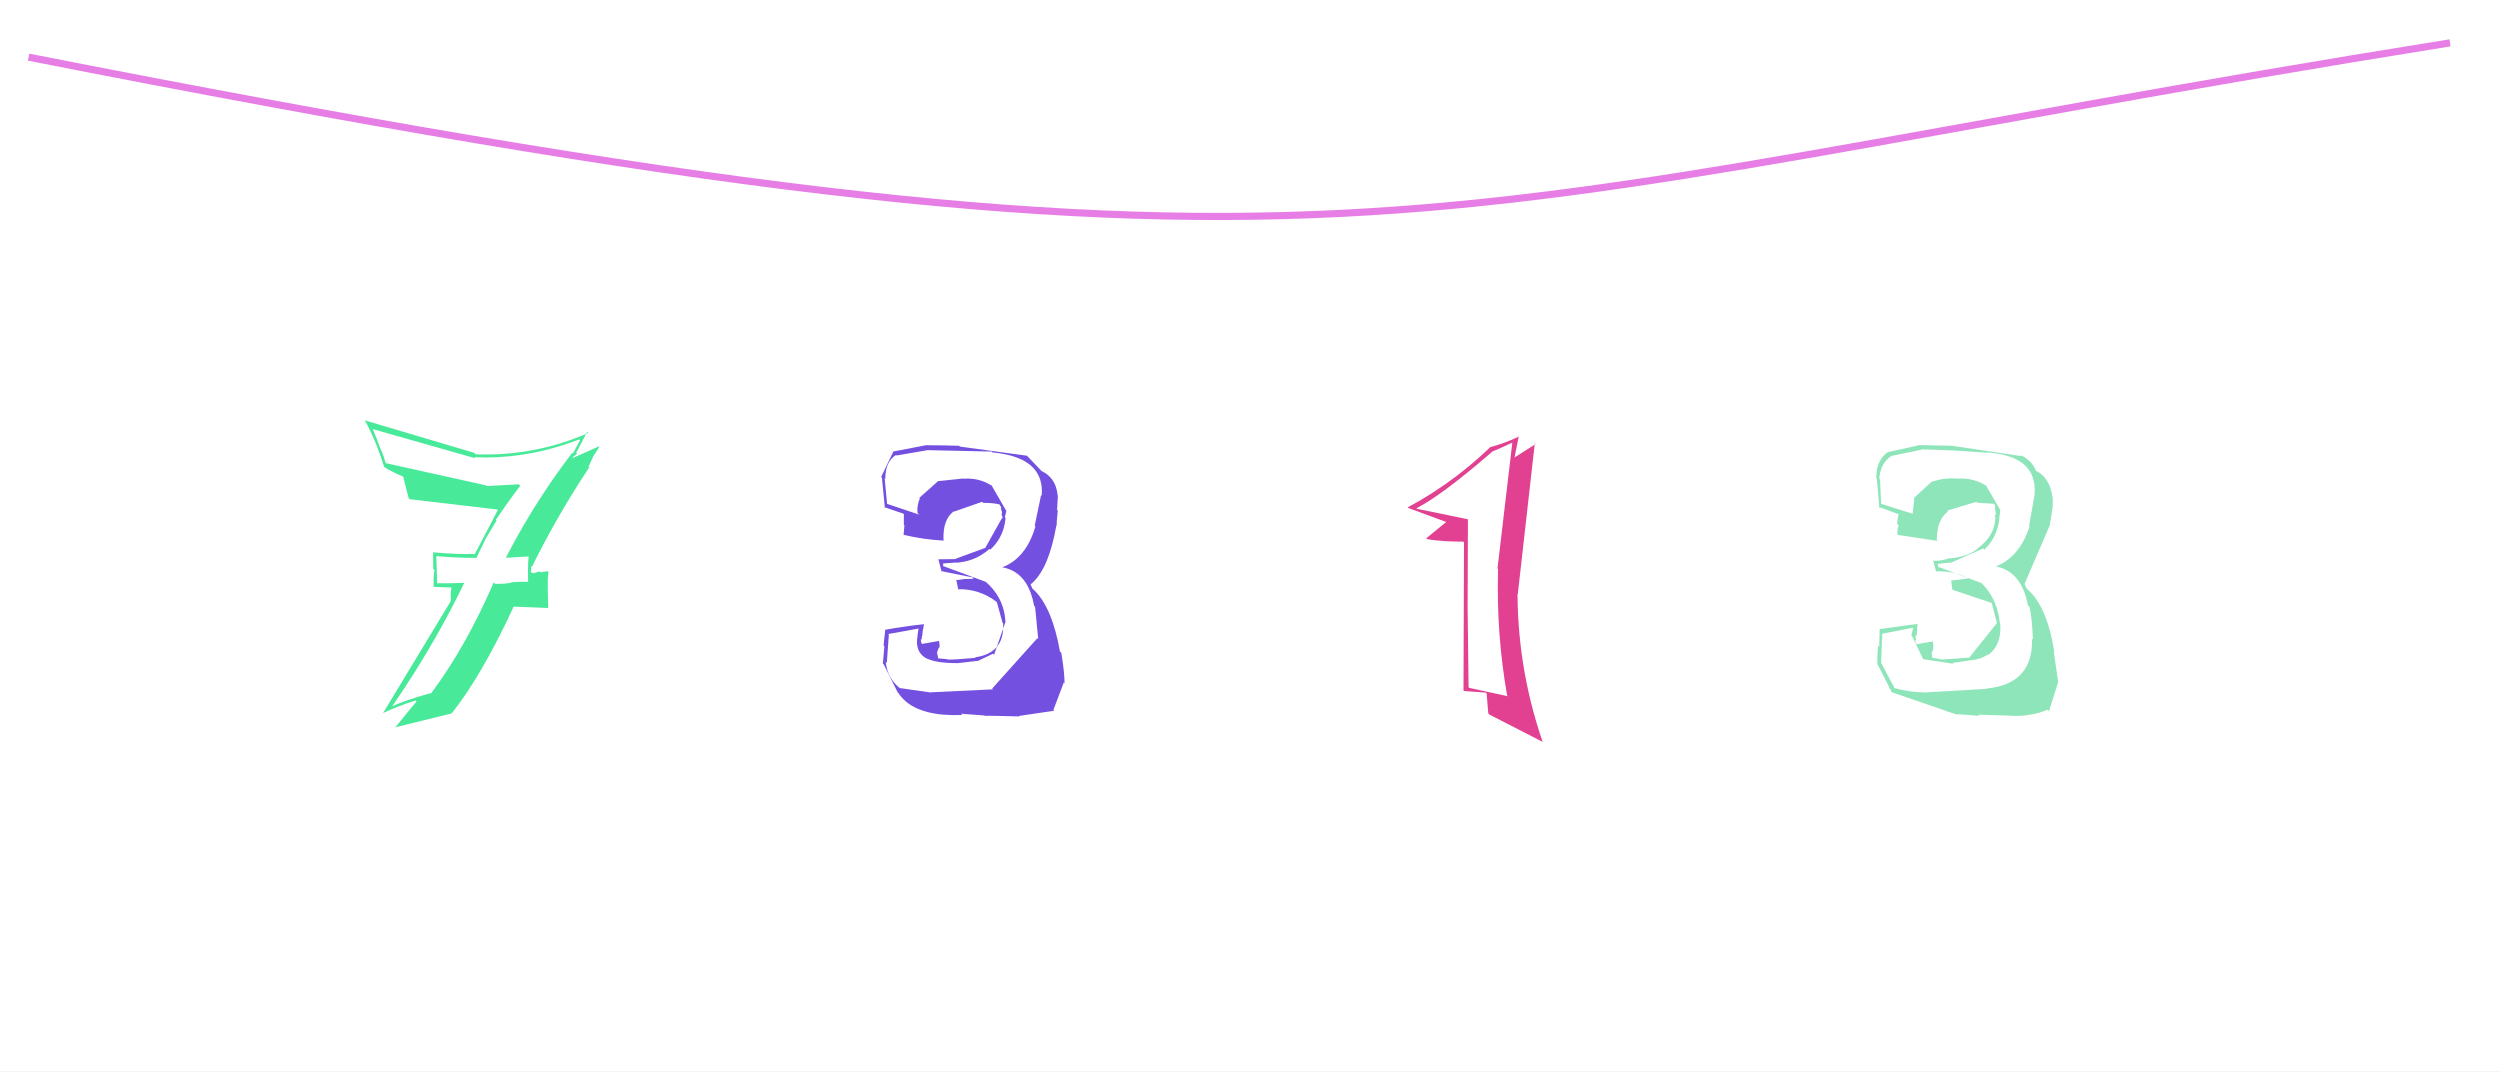
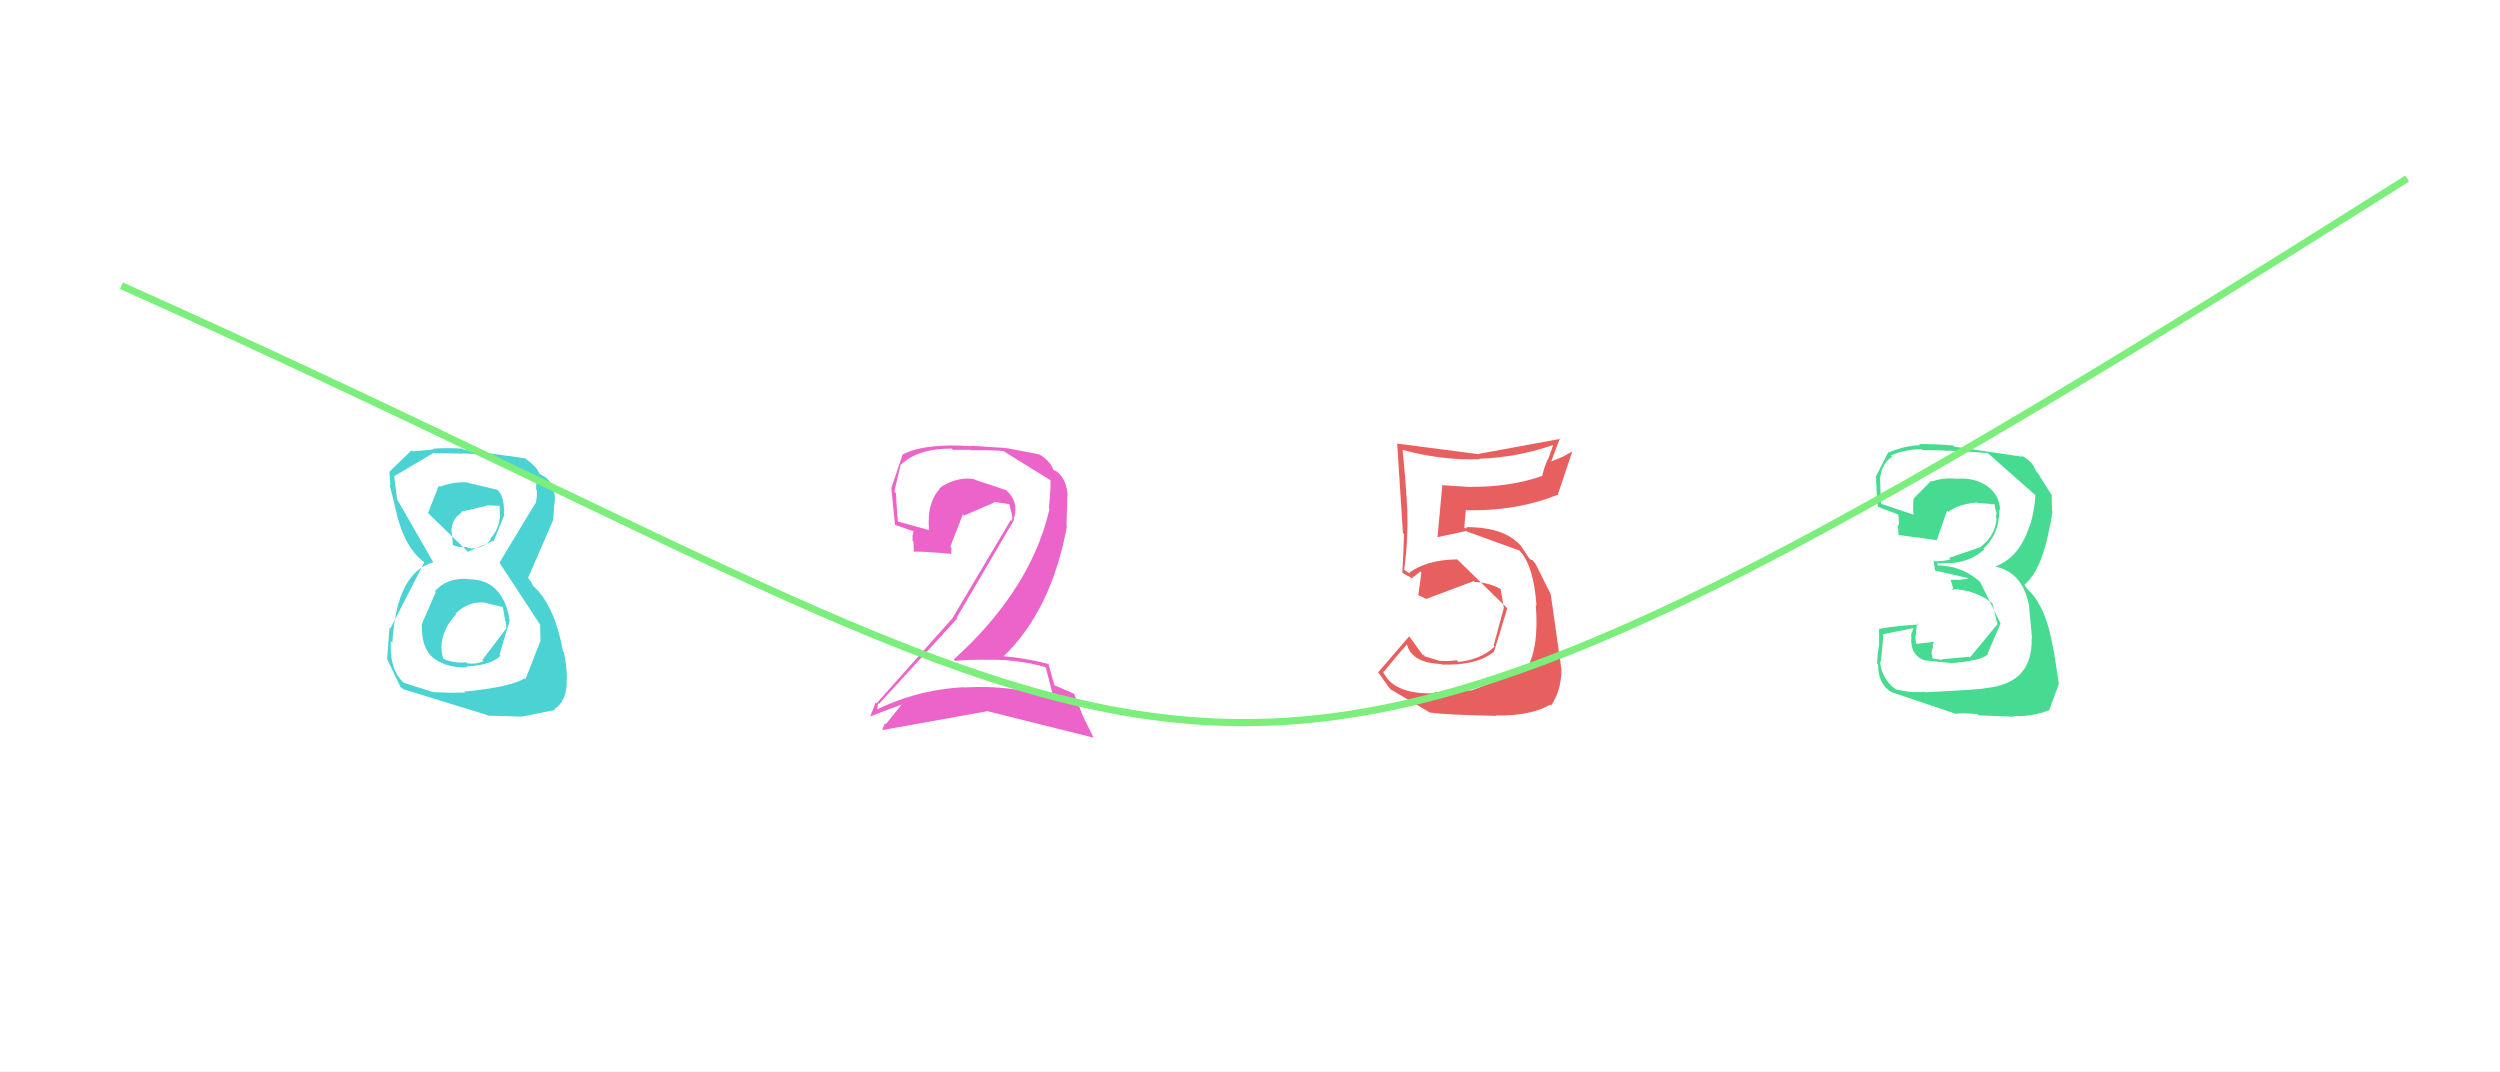
<svg xmlns="http://www.w3.org/2000/svg" width="350" height="150" viewBox="0,0,350,150">
  <rect width="100%" height="100%" fill="#fff" />
-   <path fill="#48e999" d="M70.95 78.14L70.94 78.14L70.90 78.09L74.08 77.90L74.03 77.86L74.01 77.84Q73.96 78.34 73.94 78.86L73.94 78.86Q73.92 79.25 73.92 79.65L73.92 79.65L73.91 79.64L73.94 81.46L73.92 81.44Q73.22 81.43 72.53 81.46L72.53 81.46Q72.02 81.49 71.51 81.53L71.51 81.53L71.61 81.63L71.57 81.60L71.56 81.59Q71.07 81.68 70.55 81.71L70.55 81.71Q69.95 81.75 69.31 81.73L69.31 81.73L69.19 81.60L69.12 81.54Q67.23 85.90 65.11 89.70L65.11 89.70Q62.85 93.72 60.33 97.11L60.33 97.11L60.15 96.93L60.19 96.97L60.26 97.04Q58.40 97.56 57.01 98.05L57.01 98.05Q55.76 98.48 54.88 98.89L54.88 98.89L54.75 98.77L54.89 98.90Q58.23 94.07 61.11 89.01L61.11 89.01Q63.17 85.38 64.98 81.64L64.98 81.64L64.95 81.60L63.11 81.65L61.25 81.66L61.21 81.62L61.20 81.61L61.08 77.85L61.16 77.93L61.09 77.86Q62.22 77.96 63.37 78.02L63.37 78.02Q65.04 78.11 66.78 78.11L66.78 78.11L66.72 78.04L68.03 75.36L69.52 72.86L69.43 72.76Q70.12 71.73 70.83 70.73L70.83 70.73Q71.82 69.34 72.83 68.01L72.83 68.01L72.65 67.82L72.57 67.74L72.63 67.80L68.14 68.05L68.04 67.95L54.00 64.84L53.65 63.72L53.10 62.42L53.10 62.42Q52.93 61.93 52.73 61.40L52.73 61.40Q52.49 60.77 52.19 60.09L52.19 60.09L52.16 60.06L52.15 60.06L66.52 64.15L66.38 64.00L66.38 64.01Q69.63 64.16 72.87 63.69L72.87 63.69Q76.98 63.10 81.08 61.52L81.08 61.52L81.11 61.55L81.21 61.65L80.21 63.48L80.25 63.51L80.12 63.39Q77.99 66.15 76.05 69.11L76.05 69.11Q73.25 73.37 70.84 78.03L70.84 78.03ZM82.43 65.37L82.40 65.33L83.07 63.86L83.92 62.57L83.82 62.46L83.85 62.50L80.04 64.18L80.24 64.02L80.35 63.78L80.40 63.83L80.41 63.84L80.79 63.51L80.75 63.47L80.67 63.39L82.20 60.47L82.26 60.52L82.36 60.62Q78.53 62.29 74.54 63.03L74.54 63.03Q70.63 63.76 66.57 63.60L66.57 63.60L66.41 63.43L66.37 63.39L51.04 58.84L51.16 58.95L51.10 58.89Q51.97 60.47 52.75 62.43L52.75 62.43Q53.29 63.81 53.79 65.39L53.79 65.39L53.82 65.42L53.86 65.46L53.79 65.39Q54.43 65.77 55.00 66.06L55.00 66.06Q55.83 66.49 56.50 66.74L56.50 66.74L56.46 66.70L56.43 66.67L57.21 69.74L57.37 69.89L69.63 71.33L69.58 71.28L69.69 71.40Q69.46 71.87 68.44 73.82L68.44 73.82Q67.67 75.30 66.45 77.61L66.45 77.61L66.48 77.65L66.45 77.61L66.39 77.56Q65.18 77.58 63.99 77.54L63.99 77.54Q62.32 77.49 60.67 77.33L60.67 77.33L60.68 77.34L60.63 77.28Q60.64 77.91 60.65 78.58L60.65 78.58Q60.65 79.10 60.65 79.65L60.65 79.65L60.81 79.81L60.71 80.93L60.71 82.16L63.20 82.25L63.10 83.16L63.10 84.16L63.12 84.18L63.10 84.17L53.59 99.89L53.49 99.79L53.56 99.86Q54.53 99.40 55.51 99.01L55.51 99.01Q56.84 98.48 58.19 98.07L58.19 98.07L58.33 98.21L58.32 98.20Q57.85 98.74 57.21 99.53L57.21 99.53Q56.40 100.51 55.31 101.88L55.31 101.88L55.23 101.80L55.27 101.84L63.21 99.88L63.25 99.92L63.22 99.89Q65.28 97.31 67.39 93.70L67.39 93.70Q69.63 89.87 71.93 84.89L71.93 84.89L71.97 84.93L76.79 85.12L76.74 85.08L76.69 82.53L76.69 81.25L76.78 80.06L76.69 79.97L75.62 80.12L75.55 80.05L75.50 80.01Q75.24 80.11 75.01 80.17L75.01 80.17Q74.73 80.24 74.52 80.24L74.52 80.24L74.44 80.17L74.40 80.13L74.31 80.04L74.37 79.66L74.33 79.43L74.38 79.29L74.46 79.37Q76.03 76.20 77.74 73.17L77.74 73.17Q79.99 69.19 82.49 65.43L82.49 65.43" />
-   <path fill="#8ee5ba" d="M269.56 96.94L269.54 96.92L269.56 96.94Q268.46 96.93 267.33 96.77L267.33 96.77Q266.27 96.62 265.20 96.33L265.20 96.33L265.25 96.38L265.29 96.43L263.37 92.82L263.31 92.76L263.35 92.80L263.52 88.73L263.51 88.72L267.84 87.88L267.59 88.99L267.69 89.09L267.73 89.13L269.28 92.36L269.28 92.37L269.19 92.27L273.49 92.93L273.37 92.81L275.87 92.43L275.88 92.44Q276.50 92.39 277.05 92.22L277.05 92.22Q277.75 92.01 278.32 91.62L278.32 91.62L278.33 91.63L278.28 91.58L278.38 91.68Q279.17 91.08 279.58 90.22L279.58 90.22Q280.18 88.98 280.02 87.22L280.02 87.22L280.05 87.25L279.97 87.18L279.97 87.17Q279.81 85.65 279.27 84.38L279.27 84.38Q278.54 82.64 277.12 81.36L277.12 81.36L277.23 81.47L277.40 81.64L277.38 81.62L271.33 79.35L271.34 79.20L271.29 78.98L271.32 79.02L271.27 78.96Q271.55 78.91 272.07 78.85L272.07 78.85Q272.48 78.81 273.03 78.76L273.03 78.76L273.06 78.80L273.06 78.80L273.08 78.81L277.65 76.78L277.80 76.93L277.82 76.95Q278.86 75.93 279.39 74.66L279.39 74.66Q279.82 73.63 279.92 72.44L279.92 72.44L280.02 72.54L279.90 72.42Q279.96 72.15 279.99 71.88L279.99 71.88Q280.01 71.67 280.01 71.45L280.01 71.45L280.05 71.48L280.13 71.56L278.02 67.93L278.00 67.91L278.14 68.05Q277.25 67.46 276.24 67.20L276.24 67.20Q275.21 66.93 274.06 67.01L274.06 67.01L274.06 67.01L274.12 67.07L274.05 67.01Q273.16 66.93 272.28 67.03L272.28 67.03Q271.39 67.14 270.51 67.44L270.51 67.44L270.42 67.35L270.47 67.40L267.92 69.74L268.01 69.83L268.00 69.82L267.77 71.93L267.77 71.93L263.31 70.52L263.34 70.55L263.35 70.56L263.21 67.10L263.13 67.02L263.10 66.99Q263.19 65.83 263.67 65.01L263.67 65.01Q264.09 64.30 264.79 63.84L264.79 63.84L264.72 63.77L264.68 63.72L264.78 63.83L269.07 62.95L269.01 62.89L269.02 62.91Q271.29 62.96 273.52 63.07L273.52 63.07Q275.89 63.20 278.21 63.39L278.21 63.39L278.17 63.35L278.16 63.34Q281.10 63.54 282.75 64.58L282.75 64.58Q285.09 66.05 284.84 69.20L284.84 69.20L284.96 69.32L284.85 69.22L284.07 73.60L284.19 73.72L284.15 73.68Q283.37 76.09 281.98 77.57L281.98 77.57Q280.88 78.73 279.39 79.31L279.39 79.31L279.36 79.28L279.38 79.29L279.37 79.29Q280.99 79.59 282.06 80.69L282.06 80.69Q283.42 82.07 283.90 84.74L283.90 84.74L284.06 84.90L284.13 84.97Q284.33 85.85 284.45 87.07L284.45 87.07Q284.56 88.17 284.61 89.54L284.61 89.54L284.58 89.50L284.48 89.40Q284.58 92.63 282.93 94.39L282.93 94.39Q281.33 96.08 278.10 96.40L278.10 96.40L278.21 96.51L278.26 96.56L278.14 96.44ZM277.03 100.16L276.90 100.04L276.82 99.96L276.92 100.06L281.85 100.20L281.95 100.30L281.87 100.22Q282.89 100.25 283.89 100.11L283.89 100.11Q285.30 99.91 286.67 99.37L286.67 99.37L286.83 99.53L286.86 99.56L288.12 95.55L288.16 95.58L287.51 91.13L287.59 91.21Q287.08 87.99 286.12 85.80L286.12 85.80Q285.18 83.63 283.79 82.46L283.79 82.46L283.77 82.43L283.64 82.17L283.49 81.88L283.51 81.88L283.50 81.84L283.43 81.77L287.01 73.44L286.90 73.33L286.97 73.40Q287.05 73.09 287.14 72.51L287.14 72.51Q287.21 72.07 287.28 71.48L287.28 71.48L287.27 71.47L287.30 71.50Q287.39 70.88 287.39 70.27L287.39 70.27Q287.39 69.87 287.34 69.48L287.34 69.48L287.30 69.43L287.32 69.45Q287.14 68.26 286.64 67.41L286.64 67.41Q286.07 66.44 285.08 65.91L285.08 65.91L285.15 65.97L285.05 65.98L285.16 66.10L285.09 66.03Q284.79 65.22 284.20 64.62L284.20 64.62Q283.66 64.07 282.87 63.70L282.87 63.70L283.03 63.86L283.03 63.86L273.52 62.45L273.52 62.45L273.48 62.41L268.81 62.31L268.83 62.33L268.80 62.30L264.40 63.28L264.36 63.25Q263.59 63.76 263.17 64.57L263.17 64.57Q262.67 65.52 262.67 66.88L262.67 66.88L262.66 66.87L262.69 66.90Q262.71 66.67 262.78 67.38L262.78 67.38Q262.89 68.35 263.11 71.13L263.11 71.13L262.91 70.93L263.02 71.04L262.95 70.97Q263.13 71.02 263.63 71.19L263.63 71.19Q264.35 71.44 265.73 71.96L265.73 71.96L265.83 72.06L265.91 72.14L265.80 72.02Q265.73 72.30 265.68 72.60L265.68 72.60Q265.63 72.96 265.60 73.35L265.60 73.35L265.66 73.41L265.83 73.58L265.82 73.57Q265.72 73.80 265.67 74.09L265.67 74.09Q265.62 74.41 265.65 74.82L265.65 74.82L265.77 74.94L265.73 74.90L265.73 74.89L271.30 75.73L271.15 75.58Q271.15 74.14 271.57 73.12L271.57 73.12Q271.96 72.18 272.72 71.61L272.72 71.61L272.65 71.53L272.61 71.49L276.70 70.25L276.84 70.40L276.82 70.38L279.15 70.53L279.27 70.65L279.23 70.61Q279.30 70.74 279.34 70.85L279.34 70.85Q279.37 70.93 279.40 70.99L279.40 70.99L279.30 70.90L279.28 71.15L279.44 71.96L279.43 71.95Q279.38 72.01 279.35 72.09L279.35 72.09Q279.29 72.19 279.26 72.32L279.26 72.32L279.43 72.50L279.36 72.42Q279.31 73.85 278.58 75.01L278.58 75.01Q278.03 75.87 277.11 76.59L277.11 76.59L277.12 76.60L277.13 76.61L277.09 76.57Q276.51 77.19 275.60 77.58L275.60 77.58Q274.51 78.04 272.94 78.19L272.94 78.19L272.88 78.12L272.89 78.13L272.89 78.14Q272.46 78.33 271.94 78.42L271.94 78.42Q271.41 78.52 270.77 78.52L270.77 78.52L270.63 78.38L270.60 78.35L270.62 78.36L271.04 79.98L271.10 80.05L271.05 79.99Q272.22 79.94 273.30 80.16L273.30 80.16Q274.45 80.39 275.51 80.92L275.51 80.92L275.53 80.94L275.42 81.00L273.20 81.28L273.15 81.22L273.33 82.55L273.35 82.57L278.92 84.44L278.82 84.34L279.57 87.21L279.58 87.22L275.71 92.05L275.65 91.99L275.73 92.07L271.86 92.34L271.87 92.34L271.84 92.32Q271.54 92.26 271.19 92.20L271.19 92.20Q270.85 92.14 270.47 92.09L270.47 92.09L270.54 92.16L270.42 91.38L270.56 91.12L270.66 90.81L270.66 90.21L270.58 89.89L270.68 89.74L270.74 89.81L270.72 89.78L268.24 90.19L268.24 90.18L268.28 90.22Q268.20 90.00 268.17 89.82L268.17 89.82Q268.14 89.67 268.14 89.54L268.14 89.54L268.18 89.58L268.25 89.65L268.25 89.65L268.13 88.88L268.23 88.98L268.33 89.08L268.46 87.30L268.50 87.34L263.10 88.08L263.15 88.13L263.09 90.56L262.92 90.39Q262.87 91.30 262.84 91.97L262.84 91.97Q262.82 92.52 262.82 92.92L262.82 92.92L262.85 92.95L262.83 92.93L264.83 96.89L264.75 96.81L264.87 96.92L273.82 100.00L273.91 100.09L273.82 100.00Q274.43 100.01 275.39 100.08L275.39 100.08Q276.14 100.13 277.09 100.23L277.09 100.23" />
-   <path fill="#e24091" d="M205.51 72.72L205.52 72.73L205.50 72.70L198.37 71.23L198.41 71.27L198.30 71.16Q200.07 70.25 202.61 68.36L202.61 68.36Q205.32 66.35 208.92 63.23L208.92 63.23L208.86 63.17L208.88 63.20L208.90 63.22Q209.30 63.06 209.86 62.82L209.86 62.82Q210.62 62.48 211.69 61.98L211.69 61.98L211.68 61.97L211.72 62.01L209.65 79.58L209.73 79.66Q209.60 84.20 209.92 88.68L209.92 88.68Q210.24 93.04 210.99 97.34L210.99 97.34L211.09 97.44L211.02 97.37L211.13 97.48L205.72 96.31L205.60 96.19L205.46 84.47L205.40 84.41L205.47 84.48ZM204.96 75.92L204.89 96.68L204.87 96.66L204.95 96.74L208.01 96.97L208.13 97.09L208.36 99.88L208.52 100.04L215.91 103.83L215.99 103.92Q214.36 99.19 213.48 94.34L213.48 94.34Q212.48 88.81 212.45 83.13L212.45 83.13L212.33 83.02L212.49 83.18L214.87 62.07L214.98 62.17L211.79 64.20L211.87 64.28L211.97 64.38L212.63 61.07L212.67 61.11L212.66 61.11Q211.54 61.64 210.41 62.05L210.41 62.05Q209.50 62.37 208.57 62.62L208.57 62.62L208.64 62.68L208.65 62.70L208.60 62.64Q206.30 64.84 203.85 66.69L203.85 66.69Q200.59 69.16 197.08 71.03L197.08 71.03L197.07 71.02L197.15 71.10L197.18 71.13L202.43 73.06L202.46 73.09L199.67 75.36L199.65 75.34L199.78 75.47Q200.91 75.68 202.44 75.77L202.44 75.77Q203.55 75.83 204.87 75.83L204.87 75.83L204.97 75.93" />
-   <path d="M4 8 C192 45,193 30,343 6" stroke="#e67ee6" fill="none" />
-   <path fill="#7450e1" d="M130.34 96.92L130.41 96.99L130.40 96.98L130.38 96.96L125.99 96.33L126.12 96.46Q125.21 95.76 124.69 94.86L124.69 94.86Q124.11 93.87 124.00 92.64L124.00 92.64L124.04 92.69L124.16 92.81Q124.17 92.73 124.21 92.04L124.21 92.04Q124.28 91.06 124.44 88.85L124.44 88.85L124.34 88.74L124.37 88.78L124.35 88.76Q125.14 88.63 126.33 88.41L126.33 88.41Q127.37 88.22 128.73 87.97L128.73 87.97L128.62 87.86L128.44 89.04L128.45 89.05Q128.26 90.13 128.55 90.90L128.55 90.90Q128.91 91.87 130.04 92.33L130.04 92.33L130.11 92.40L130.15 92.44L129.99 92.28Q130.56 92.54 131.51 92.68L131.51 92.68Q132.61 92.84 134.20 92.84L134.20 92.84L134.19 92.83L134.19 92.83L136.77 92.53L136.80 92.56L136.81 92.57L139.03 91.52L139.17 91.67L140.74 87.15L140.77 87.18Q140.71 85.68 140.18 84.40L140.18 84.40Q139.52 82.83 138.16 81.60L138.16 81.60L138.12 81.56L138.03 81.47L132.02 79.24L132.06 78.95L132.01 78.90L131.99 78.89L133.81 78.75L133.84 78.78Q135.01 78.71 136.04 78.34L136.04 78.34Q137.40 77.86 138.52 76.85L138.52 76.85L138.59 76.92L138.56 76.89L138.63 76.96Q139.46 76.19 139.97 75.27L139.97 75.27Q140.66 74.03 140.78 72.50L140.78 72.50L140.79 72.51L140.67 72.39L140.68 72.40L140.89 71.53L140.86 71.49L138.79 67.90L138.97 68.08Q138.01 67.43 136.92 67.17L136.92 67.17Q135.94 66.94 134.86 67.02L134.86 67.02L134.94 67.09L134.84 66.99L131.25 67.37L131.28 67.41L128.69 69.71L128.76 69.78L128.78 69.80Q128.60 70.18 128.52 70.59L128.52 70.59Q128.39 71.18 128.46 71.82L128.46 71.82L128.61 71.97L128.68 72.04L128.69 72.05L124.11 70.51L124.22 70.63L124.20 70.61L123.85 66.94L123.95 67.04Q123.94 65.96 124.24 65.17L124.24 65.17Q124.61 64.22 125.44 63.69L125.44 63.69L125.51 63.76L125.52 63.77L129.93 63.01L129.98 63.07L129.94 63.02L138.84 63.22L138.95 63.33L138.96 63.34Q143.04 63.72 144.71 65.56L144.71 65.56Q146.03 67.02 145.84 69.40L145.84 69.40L145.67 69.24L145.62 69.18L145.75 69.32L144.86 73.59L144.96 73.69Q144.32 75.91 143.16 77.34L143.16 77.34Q142.00 78.78 140.31 79.43L140.31 79.43L140.30 79.41L140.38 79.50L140.30 79.42Q142.41 79.78 143.59 81.57L143.59 81.57Q144.42 82.83 144.78 84.82L144.78 84.82L144.85 84.89L144.91 84.95L145.35 89.47L145.21 89.34L145.23 89.35L138.90 96.40L139.01 96.51ZM137.83 100.17L137.86 100.20L137.88 100.22Q138.31 100.20 139.72 100.23L139.72 100.23Q140.89 100.25 142.74 100.30L142.74 100.30L142.64 100.19L142.58 100.14L142.68 100.23L147.60 99.50L147.48 99.38L148.93 95.55L149.04 95.67Q149.03 94.81 148.92 93.79L148.92 93.79Q148.80 92.69 148.58 91.39L148.58 91.39L148.41 91.23L148.32 91.14L148.40 91.22Q147.87 88.26 147.02 86.16L147.02 86.16Q145.97 83.60 144.45 82.32L144.45 82.32L144.54 82.41L144.32 81.91L144.35 81.92L144.21 81.75L144.28 81.82Q145.59 80.77 146.52 78.58L146.52 78.58Q147.37 76.54 147.90 73.53L147.90 73.53L147.77 73.40L147.75 73.38L147.94 73.57Q147.93 73.18 147.98 72.61L147.98 72.61Q148.02 72.12 148.09 71.49L148.09 71.49L147.97 71.37L148.02 71.42L147.99 71.39L148.10 69.43L148.08 69.41Q147.96 68.05 147.30 67.15L147.30 67.15Q146.81 66.46 146.01 66.04L146.01 66.04L145.98 66.01L145.85 65.99L145.95 66.08L143.89 63.92L143.88 63.91L143.78 63.80L134.38 62.52L134.36 62.49L134.28 62.41Q133.32 62.38 132.38 62.36L132.38 62.36Q130.99 62.33 129.63 62.33L129.63 62.33L129.67 62.37L129.61 62.31L129.63 62.33L125.12 63.20L125.10 63.18L125.09 63.17L123.36 66.77L123.50 66.92L123.47 66.89L123.88 71.10L123.77 70.99L126.49 71.92L126.54 71.96L126.54 73.49L126.62 73.56L126.50 74.86L126.52 74.88Q127.87 75.20 129.29 75.41L129.29 75.41Q130.64 75.60 132.04 75.68L132.04 75.68L132.08 75.71L132.08 75.71L132.10 75.73Q132.01 74.15 132.42 73.08L132.42 73.08Q132.78 72.15 133.51 71.59L133.51 71.59L133.45 71.53L133.55 71.63L137.50 70.25L137.56 70.31L137.65 70.40Q138.54 70.40 139.19 70.48L139.19 70.48Q139.72 70.55 140.09 70.67L140.09 70.67L139.97 70.55L140.01 70.59L139.98 70.56Q139.97 70.59 139.97 70.64L139.97 70.64Q139.97 70.70 140.00 70.80L140.00 70.80L140.18 70.98L140.12 71.19L140.28 71.68L140.26 71.98L140.30 72.02L140.19 71.91Q140.28 72.12 140.32 72.28L140.32 72.28Q140.37 72.48 140.34 72.61L140.34 72.61L140.28 72.55L140.27 72.54L137.97 76.65L138.05 76.73L138.00 76.68L133.78 78.23L133.74 78.19L133.82 78.27Q133.15 78.29 132.46 78.29L132.46 78.29Q131.91 78.30 131.35 78.30L131.35 78.30L131.52 78.47L131.43 78.38L131.38 78.33L131.80 79.95L131.83 79.97L136.23 80.85L136.25 81.03L135.04 81.06L133.94 81.22L133.86 81.14L134.18 82.60L134.13 82.55L134.07 82.49Q135.61 82.45 137.00 82.91L137.00 82.91Q138.37 83.36 139.59 84.31L139.59 84.31L139.61 84.33L139.64 84.36L139.55 84.26L140.36 87.20L140.44 87.28L140.44 87.28Q140.57 89.53 139.40 90.73L139.40 90.73Q138.41 91.76 136.49 92.03L136.49 92.03L136.56 92.10L136.56 92.10Q135.13 92.23 134.19 92.29L134.19 92.29Q133.09 92.36 132.66 92.33L132.66 92.33L132.72 92.39L132.64 92.32L132.61 92.28L131.35 92.17L131.18 91.35L131.40 90.75L131.54 90.59L131.54 90.29L131.51 90.01L131.45 89.71L131.47 89.73L129.02 90.16L129.08 90.22Q129.00 90.02 128.96 89.86L128.96 89.86Q128.91 89.66 128.91 89.51L128.91 89.51L128.95 89.55L128.92 89.52L128.97 89.57Q129.02 89.47 129.05 89.35L129.05 89.35Q129.08 89.20 129.08 89.03L129.08 89.03L129.08 89.03L129.11 89.06Q129.12 88.78 129.17 88.42L129.17 88.42Q129.24 87.97 129.36 87.40L129.36 87.40L129.25 87.29L129.36 87.40L129.34 87.39Q127.98 87.53 126.62 87.73L126.62 87.73Q125.29 87.92 123.97 88.16L123.97 88.16L123.95 88.14L123.94 88.13Q123.90 88.46 123.84 89.04L123.84 89.04Q123.78 89.59 123.70 90.36L123.70 90.36L123.85 90.52L123.88 90.54L123.81 90.48L123.60 92.90L123.73 93.03L125.68 96.94L125.73 96.99L125.78 97.04Q127.05 98.97 129.86 99.69L129.86 99.69Q131.88 100.21 134.71 100.10L134.71 100.10L134.67 100.05L134.54 99.92" />
+   <path fill="#ec63ca" d="M146.28 93.37L146.25 93.34L146.29 93.37L146.43 93.52L147.50 97.69L147.53 97.72L147.56 97.74Q144.77 96.87 141.85 96.48L141.85 96.48Q138.49 96.03 134.96 96.24L134.96 96.24L134.93 96.21L134.93 96.21Q131.40 96.40 128.11 97.30L128.11 97.30Q125.29 98.08 122.66 99.38L122.66 99.38L122.74 99.46L122.66 99.38L122.77 99.49Q122.86 98.83 122.92 98.58L122.92 98.58Q122.96 98.41 122.98 98.46L122.98 98.46L122.99 98.47L123.07 98.54L134.01 86.59L133.92 86.50L141.99 72.75L141.91 72.68Q142.35 71.42 142.03 70.36L142.03 70.36Q141.75 69.44 140.91 68.66L140.91 68.66L140.92 68.67L140.90 68.65L140.87 68.62L136.52 67.18L136.38 67.04L136.43 67.09L135.39 66.98L135.43 67.02L135.41 67.00Q134.45 67.02 133.55 67.31L133.55 67.31Q132.48 67.65 131.50 68.36L131.50 68.36L131.48 68.34L131.62 68.48L131.57 68.43Q130.71 69.35 130.33 70.67L130.33 70.67Q129.88 72.17 130.06 74.21L130.06 74.21L130.01 74.16L130.06 74.21L125.72 73.02L125.70 73.00Q125.62 71.98 125.54 70.91L125.54 70.91Q125.48 69.99 125.43 69.04L125.43 69.04L125.30 68.90L125.22 68.82L125.21 68.81L126.11 64.99L126.16 65.03Q127.24 63.98 128.89 63.42L128.89 63.42Q130.71 62.80 133.23 62.80L133.23 62.80L133.40 62.98L135.90 62.97L135.96 63.04Q137.27 63.01 138.26 63.03L138.26 63.03Q139.68 63.05 140.48 63.15L140.48 63.15L140.51 63.18L140.55 63.22L140.49 63.16L147.06 67.23L147.07 67.23Q147.09 67.62 147.07 68.10L147.07 68.10Q147.06 68.57 147.00 69.13L147.00 69.13L147.19 69.32L147.10 69.22L147.02 69.14L146.84 71.14L146.94 71.23Q145.53 77.37 141.70 83.05L141.70 83.05Q138.47 87.86 133.51 92.34L133.51 92.34L133.62 92.45L133.72 92.55L133.68 92.51Q134.69 92.43 135.67 92.39L135.67 92.39Q136.70 92.35 137.71 92.35L137.71 92.35L137.63 92.28L137.73 92.38Q139.82 92.31 141.81 92.52L141.81 92.52Q144.11 92.76 146.29 93.38L146.29 93.38ZM145.63 63.78L145.49 63.64L145.45 63.60L140.88 62.73L135.92 62.40L135.90 62.38L135.98 62.46Q133.06 62.26 130.81 62.48L130.81 62.48Q128.13 62.74 126.41 63.60L126.41 63.60L126.38 63.57L126.46 63.64L126.39 63.57L124.77 68.37L124.79 68.39L125.30 73.47L125.39 73.57L125.32 73.49L127.90 74.38L127.76 74.98L127.75 75.70L127.88 75.83L127.93 77.24L128.02 77.33L127.92 77.23Q128.62 77.22 129.70 77.28L129.70 77.28Q131.08 77.35 133.06 77.53L133.06 77.53L133.29 77.76L133.15 77.63L133.15 77.63L133.21 76.71L133.04 76.54L134.80 72.01L134.97 72.18L139.20 70.35L139.17 70.32L139.09 70.24L141.35 70.59L141.31 70.55L141.57 71.68L141.58 71.70Q141.67 72.02 141.70 72.30L141.70 72.30Q141.74 72.66 141.68 72.94L141.68 72.94L141.66 72.92L141.62 72.88L141.52 72.78L133.40 86.46L133.42 86.49L133.41 86.48L122.72 98.47L122.59 98.34L121.82 100.34L121.80 100.32Q123.04 99.82 124.19 99.39L124.19 99.39Q125.38 98.93 126.49 98.54L126.49 98.54L126.41 98.46L126.40 98.45L124.01 101.39L123.89 101.26Q123.77 101.53 123.66 101.81L123.66 101.81Q123.59 102.00 123.52 102.20L123.52 102.20L123.54 102.23L123.60 102.28L123.53 102.21L138.33 99.55L138.41 99.64L138.38 99.60L153.09 103.27L151.54 100.10L151.56 100.11L150.41 97.22L150.39 97.20L150.26 97.07L147.49 95.88L147.48 95.87L147.65 96.04L146.78 92.94L146.81 92.97Q145.01 92.50 143.18 92.20L143.18 92.20Q141.79 91.98 140.37 91.86L140.37 91.86L140.36 91.85L140.45 91.94Q143.84 88.69 146.08 84.08L146.08 84.08Q148.29 79.53 149.37 73.67L149.37 73.67L149.31 73.61L149.43 69.32L149.48 69.37Q149.37 67.87 148.76 66.91L148.76 66.91Q148.30 66.18 147.55 65.76L147.55 65.76L147.63 65.84L147.67 65.93L147.70 65.96L147.46 65.77L147.40 65.72L147.50 65.82Q147.21 65.01 146.54 64.38L146.54 64.38Q146.08 63.94 145.44 63.59L145.44 63.59" />
+   <path fill="#4bd2d2" d="M65.40 80.94L65.37 80.91L65.51 81.06Q64.27 80.96 63.23 81.27L63.23 81.27Q61.88 81.67 60.90 82.75L60.90 82.75L60.99 82.84L60.99 82.84L61.02 82.87L59.02 87.45L59.06 87.49Q59.02 89.03 59.39 90.17L59.39 90.17Q59.80 91.41 60.71 92.16L60.71 92.16L60.63 92.08L60.56 92.01Q61.31 92.64 62.27 92.99L62.27 92.99Q63.64 93.49 65.43 93.43L65.43 93.43L65.30 93.30L65.29 93.29Q66.73 93.24 67.81 92.96L67.81 92.96Q69.28 92.59 70.06 91.81L70.06 91.81L70.08 91.82L69.92 91.66L71.30 87.06L71.37 87.13Q71.20 85.56 70.65 84.34L70.65 84.34Q70.21 83.37 69.52 82.62L69.52 82.62L69.53 82.63L69.53 82.62L69.61 82.71Q68.75 81.74 67.47 81.35L67.47 81.35Q66.60 81.09 65.55 81.09L65.55 81.09ZM65.47 67.58L65.38 67.49L65.48 67.59L65.42 67.53Q64.32 67.47 63.24 67.67L63.24 67.67Q62.40 67.83 61.57 68.14L61.57 68.14L61.38 67.95L61.47 68.04L61.43 68.00L59.92 71.82L59.85 71.75L65.49 77.23L65.55 77.29L65.51 77.24L69.01 75.74L69.07 75.80L69.09 75.82L70.63 72.03L70.55 71.95Q70.61 70.46 70.27 69.55L70.27 69.55Q70.04 68.93 69.62 68.57L69.62 68.57L69.72 68.67L69.75 68.71L69.62 68.57ZM64.94 96.80L65.10 96.96L62.95 96.98L60.69 96.90L60.71 96.92L56.56 95.60L56.60 95.64Q55.38 94.61 54.94 92.80L54.94 92.80Q54.63 91.49 54.72 89.79L54.72 89.79L54.81 89.88L54.93 89.99Q55.23 84.88 56.76 82.04L56.76 82.04Q58.18 79.40 60.67 78.72L60.67 78.72L60.63 78.67L60.64 78.69L55.52 69.76L55.63 69.87L55.58 69.82L55.18 66.65L55.20 66.66L60.73 63.39L60.80 63.45Q63.28 63.46 65.09 63.50L65.09 63.50Q67.79 63.57 69.02 63.74L69.02 63.74L69.01 63.73L69.02 63.73L75.12 67.33L75.16 67.38L75.14 67.35Q75.09 67.71 75.06 68.04L75.06 68.04Q75.05 68.28 75.05 68.51L75.05 68.51L75.14 68.60L75.24 68.70L75.16 68.62Q75.19 69.04 75.16 69.44L75.16 69.44Q75.12 70.02 74.96 70.54L74.96 70.54L75.05 70.64L74.92 70.50L69.92 78.78L69.94 78.79L75.61 87.45L75.57 87.41L75.61 87.45L75.67 89.53L75.72 89.58L73.58 95.05L73.55 95.02L73.49 94.96Q72.49 95.57 70.34 96.05L70.34 96.05Q68.22 96.51 64.98 96.83L64.98 96.83ZM68.18 100.10L68.27 100.19L73.09 100.32L73.13 100.37L73.09 100.32L77.70 99.39L77.60 99.28Q78.46 98.75 78.90 97.77L78.90 97.77Q79.30 96.87 79.35 95.60L79.35 95.60L79.36 95.61L79.32 95.57Q79.39 94.98 79.34 94.18L79.34 94.18Q79.27 92.99 78.95 91.33L78.95 91.33L78.86 91.25L78.83 91.22Q78.20 87.80 77.08 85.44L77.08 85.44Q76.06 83.29 74.64 82.02L74.64 82.02L74.62 82.01L74.49 81.74L74.32 81.43L74.24 81.29L74.03 81.04L73.86 80.70L73.99 80.83L73.97 80.81L77.46 72.77L77.44 72.76Q77.46 72.53 77.49 72.17L77.49 72.17Q77.52 71.71 77.58 71.04L77.58 71.04L77.63 71.09L77.58 71.05L77.53 70.99Q77.66 70.50 77.68 70.01L77.68 70.01Q77.70 69.64 77.65 69.26L77.65 69.26L77.69 69.30L77.64 69.25Q77.53 68.35 77.16 67.71L77.16 67.71Q76.67 66.85 75.70 66.45L75.70 66.45L75.80 66.55L75.86 66.55L75.51 66.30L75.50 66.30L75.51 66.31Q75.33 65.84 74.91 65.36L74.91 65.36Q74.36 64.75 73.41 64.10L73.41 64.10L73.45 64.13L73.54 64.20L73.49 64.13L73.55 64.19L73.53 64.16L64.94 62.97L64.95 62.98L64.79 62.82Q63.75 62.74 62.78 62.74L62.78 62.74Q61.65 62.73 60.60 62.82L60.60 62.82L60.72 62.94L60.63 62.85L60.71 62.93L57.71 63.19L57.58 63.07L54.55 66.02L54.50 65.96Q54.54 66.34 54.58 66.77L54.58 66.77Q54.62 67.32 54.65 67.96L54.65 67.96L54.55 67.86L54.53 67.85Q54.64 68.24 54.88 69.20L54.88 69.20Q55.14 70.27 55.57 72.04L55.57 72.04L55.53 72.00L55.54 72.00Q56.07 74.07 56.85 75.60L56.85 75.60Q57.85 77.53 59.25 78.60L59.25 78.60L59.14 78.49L59.15 78.50L59.30 78.65L59.39 78.74L54.66 87.98L54.57 87.89L54.53 87.86L54.20 92.26L54.19 92.25L56.07 96.19L56.10 96.22L56.01 96.14L56.61 96.57L56.56 96.52ZM67.71 84.29L67.83 84.41L67.91 84.49L67.80 84.37L70.43 84.99L70.39 84.95L70.74 86.99L70.80 87.05L70.81 87.06Q70.84 87.28 70.86 87.49L70.86 87.49Q70.87 87.72 70.87 87.94L70.87 87.94L70.96 88.02L70.95 88.02L70.89 87.96L67.52 92.41L67.68 92.58Q67.13 92.80 66.58 92.88L66.58 92.88Q66.00 92.95 65.42 92.87L65.42 92.87L65.43 92.88L65.26 92.71L65.27 92.72Q64.50 92.81 63.72 92.70L63.72 92.70Q62.91 92.58 62.08 92.25L62.08 92.25L62.20 92.37L62.09 92.26L62.08 92.25Q61.91 91.82 61.85 91.27L61.85 91.27Q61.78 90.68 61.83 89.94L61.83 89.94L61.75 89.86L61.71 89.81L61.85 89.96Q61.99 88.94 62.43 88.02L62.43 88.02Q62.94 86.95 63.86 86.01L63.86 86.01L63.77 85.92L63.77 85.92Q64.66 85.02 65.70 84.64L65.70 84.64Q66.67 84.27 67.78 84.35L67.78 84.35ZM68.11 70.81L68.06 70.77L68.04 70.74L69.95 70.81L69.97 71.97L70.00 72.00Q69.98 73.00 69.63 73.87L69.63 73.87Q69.29 74.71 68.65 75.41L68.65 75.41L68.61 75.37L68.69 75.45L68.73 75.49Q68.23 76.12 67.60 76.44L67.60 76.44Q66.70 76.90 65.55 76.74L65.55 76.74L65.43 76.62L65.49 76.69L65.40 76.60Q64.72 76.62 64.22 76.55L64.22 76.55Q63.74 76.48 63.44 76.32L63.44 76.32L63.35 76.22L63.45 76.32L63.38 76.26L63.31 75.04L63.31 75.05Q63.09 74.00 63.41 73.18L63.41 73.18Q63.74 72.37 64.61 71.77L64.61 71.77L64.66 71.83L64.67 71.84L64.49 71.66" />
+   <path fill="#46db91" d="M269.50 96.88L269.54 96.92L269.56 96.94L269.47 96.85Q268.69 96.94 267.85 96.89L267.85 96.89Q266.65 96.83 265.34 96.47L265.34 96.47L265.23 96.37L265.28 96.42L265.29 96.43Q264.20 95.59 263.67 94.42L263.67 94.42Q263.31 93.62 263.22 92.67L263.22 92.67L263.36 92.81L263.24 92.69Q263.31 92.65 263.41 91.75L263.41 91.75Q263.52 90.79 263.66 88.86L263.66 88.86L263.60 88.80L263.57 88.78L263.59 88.79L267.90 87.94L267.71 88.43L267.53 88.93L267.60 89.00Q267.48 90.13 267.79 90.93L267.79 90.93Q268.20 91.96 269.34 92.42L269.34 92.42L269.34 92.43L269.35 92.44L273.40 92.85L273.39 92.83Q274.70 92.70 275.34 92.61L275.34 92.61Q275.82 92.54 275.93 92.49L275.93 92.49L275.87 92.43L275.98 92.54L275.91 92.47Q276.56 92.41 277.13 92.22L277.13 92.22Q277.78 92.00 278.33 91.62L278.33 91.62L278.39 91.68L278.23 91.53L278.25 91.55L280.07 87.28L280.12 87.32L280.06 87.26L277.21 81.45L277.33 81.57L277.29 81.53Q275.87 80.25 274.19 79.65L274.19 79.65Q272.76 79.15 271.13 79.15L271.13 79.15L271.33 79.35L271.25 78.95L271.18 78.88L273.08 78.81L273.09 78.83Q274.36 78.76 275.46 78.35L275.46 78.35Q276.74 77.87 277.79 76.92L277.79 76.92L277.80 76.93L277.78 76.91L277.68 76.81Q278.61 75.95 279.15 74.89L279.15 74.89Q279.73 73.75 279.84 72.36L279.84 72.36L279.92 72.45L279.86 72.38L279.86 72.38Q279.87 72.09 279.87 71.82L279.87 71.82Q279.88 71.56 279.88 71.31L279.88 71.31L280.07 71.50L280.01 71.45Q279.99 70.13 279.28 69.13L279.28 69.13Q278.81 68.45 278.01 67.92L278.01 67.92L278.05 67.96L278.04 67.95Q277.20 67.41 276.21 67.17L276.21 67.17Q275.21 66.94 274.06 67.02L274.06 67.02L274.09 67.04L274.10 67.05Q273.06 66.92 272.07 67.03L272.07 67.03Q271.26 67.13 270.48 67.40L270.48 67.40L270.54 67.46L270.38 67.30L267.94 69.76L267.90 69.72Q267.84 70.35 267.84 70.93L267.84 70.93Q267.83 71.51 267.89 72.05L267.89 72.05L267.72 71.88L267.74 71.90L267.89 72.05L263.30 70.51L263.34 70.54L263.21 67.10L263.17 67.05L263.20 67.09Q263.30 65.82 263.87 64.96L263.87 64.96Q264.27 64.35 264.90 63.95L264.90 63.95L264.85 63.90L264.71 63.76Q265.53 63.40 266.40 63.19L266.40 63.19Q267.65 62.89 269.01 62.89L269.01 62.89L269.19 63.07L269.14 63.02L269.13 63.01Q271.41 63.03 273.68 63.13L273.68 63.13Q275.98 63.24 278.25 63.43L278.25 63.43L278.08 63.26L278.03 63.21L278.03 63.21L285.01 69.37L284.95 69.31Q284.90 70.48 284.67 71.67L284.67 71.67Q284.48 72.67 284.16 73.69L284.16 73.69L284.19 73.72L284.12 73.65Q283.46 75.75 282.33 77.14L282.33 77.14Q281.12 78.62 279.38 79.30L279.38 79.30L279.42 79.34L279.43 79.35Q280.97 79.67 282.03 80.66L282.03 80.66Q283.58 82.09 284.10 84.94L284.10 84.94L284.04 84.88L284.04 84.88L284.07 84.92L284.49 89.41L284.43 89.36Q284.53 92.79 282.64 94.55L282.64 94.55Q281.04 96.03 278.03 96.33L278.03 96.33L278.22 96.52L278.04 96.34Q277.63 96.43 275.99 96.55L275.99 96.55Q273.83 96.70 269.54 96.92L269.54 96.92ZM276.89 100.03L277.08 100.22L277.01 100.15L281.99 100.34L281.97 100.32L281.88 100.23Q283.02 100.30 284.12 100.15L284.12 100.15Q285.48 99.97 286.76 99.46L286.76 99.46L286.78 99.48L286.87 99.56L286.84 99.54L288.26 95.68L288.23 95.65L287.54 91.15L287.48 91.10L287.50 91.12Q286.93 87.54 285.81 85.22L285.81 85.22Q284.93 83.40 283.71 82.37L283.71 82.37L283.78 82.45L283.42 81.82L283.43 81.80L283.45 81.79L283.40 81.74L283.48 81.82Q284.75 80.71 285.66 78.49L285.66 78.49Q286.49 76.44 287.01 73.44L287.01 73.44L286.95 73.38L287.10 73.53L287.05 73.48L287.35 71.55L287.32 71.52L287.28 71.48L287.23 69.36L287.33 69.46L285.11 65.94L285.19 66.13L285.08 66.01L285.05 65.99Q284.83 65.35 284.40 64.84L284.40 64.84Q283.84 64.18 282.92 63.75L282.92 63.75L283.02 63.84L282.98 63.80L283.11 63.94L273.60 62.53L273.44 62.37Q272.05 62.25 270.73 62.20L270.73 62.20Q269.67 62.16 268.66 62.16L268.66 62.16L268.79 62.29L268.82 62.32L268.82 62.32Q267.54 62.37 266.27 62.70L266.27 62.70Q265.36 62.95 264.45 63.33L264.45 63.33L264.35 63.23L264.38 63.27L262.58 66.80L262.66 66.88L262.72 66.93Q262.62 66.57 262.65 67.34L262.65 67.34Q262.68 68.28 262.89 70.91L262.89 70.91L263.07 71.09L262.96 70.98L265.83 72.05L265.74 71.96Q265.82 72.48 265.84 72.92L265.84 72.92Q265.86 73.27 265.84 73.59L265.84 73.59L265.80 73.55L265.66 73.41Q265.70 73.76 265.74 74.11L265.74 74.11Q265.78 74.55 265.81 74.98L265.81 74.98L265.73 74.89L265.80 74.96L265.72 74.89L271.19 75.62L271.16 75.59L272.59 71.48L272.78 71.66Q273.27 71.22 274.11 70.91L274.11 70.91Q275.17 70.51 276.78 70.33L276.78 70.33L276.79 70.34L276.85 70.41L279.21 70.59L279.25 70.63L279.23 70.61Q279.25 70.68 279.27 70.77L279.27 70.77Q279.30 70.84 279.32 70.92L279.32 70.92L279.29 70.89L279.23 70.96L279.33 71.20L279.49 71.69L279.53 72.05L279.42 71.94L279.49 72.02L279.40 72.46L279.51 72.57Q279.42 73.94 278.69 75.07L278.69 75.07Q278.13 75.93 277.18 76.66L277.18 76.66L277.16 76.64L277.16 76.64L272.86 78.11L273.03 78.28L273.06 78.31Q272.65 78.43 272.20 78.50L272.20 78.50Q271.57 78.59 270.84 78.59L270.84 78.59L270.67 78.42L270.76 78.51L270.69 78.44L270.90 79.84L271.01 79.95L270.92 79.87L275.53 80.94L275.45 81.02L274.35 81.18L273.10 81.17L273.08 81.15Q273.22 81.55 273.34 82.00L273.34 82.00Q273.43 82.34 273.50 82.71L273.50 82.71L273.36 82.58L273.26 82.48L273.25 82.47Q274.93 82.50 276.40 83.04L276.40 83.04Q277.75 83.53 278.92 84.44L278.92 84.44L278.84 84.35L278.93 84.45L279.59 87.23L279.69 87.33L275.75 92.09L275.62 91.96L271.83 92.30L271.93 92.40L270.55 92.17L270.41 91.38L270.47 91.02L270.59 90.74L270.61 90.16L270.70 90.00L270.83 89.89L270.89 89.95L270.80 89.86L268.20 90.15L268.31 90.25L268.26 90.21L268.17 89.57L268.19 89.59L268.15 88.90L268.11 88.86L268.27 89.01Q268.24 88.73 268.26 88.39L268.26 88.39Q268.29 87.88 268.42 87.26L268.42 87.26L268.47 87.31L268.59 87.44Q267.24 87.50 265.94 87.64L265.94 87.64Q264.47 87.79 263.06 88.05L263.06 88.05L263.15 88.14L263.07 88.06L263.07 90.54L262.98 90.45L263.02 90.48Q262.90 91.29 262.85 91.92L262.85 91.92Q262.80 92.49 262.80 92.90L262.80 92.90L262.79 92.90L262.93 93.03Q262.93 94.53 263.49 95.55L263.49 95.55Q263.98 96.44 264.90 96.96L264.90 96.96L264.83 96.89L264.76 96.82L264.86 96.91L273.71 99.90L273.75 99.94Q274.25 99.84 275.12 99.87L275.12 99.87Q275.85 99.88 276.84 99.98L276.84 99.98" />
+   <path fill="#e75f5f" d="M200.80 96.91L200.90 97.01L200.95 97.06Q197.86 97.17 196.00 96.33L196.00 96.33Q194.28 95.55 193.60 93.96L193.60 93.96L193.73 94.08L193.72 94.07Q194.33 93.30 195.30 92.15L195.30 92.15Q196.05 91.26 197.02 90.15L197.02 90.15L196.98 90.10L197.00 90.12L196.94 90.06Q197.26 91.57 198.70 92.30L198.70 92.30Q199.88 92.90 201.81 92.97L201.81 92.97L201.97 93.13L202.00 93.17L201.88 93.04Q204.05 93.10 205.72 92.76L205.72 92.76Q207.79 92.33 209.09 91.28L209.09 91.28L209.13 91.32L209.12 91.31L209.14 91.33L211.02 85.16L210.96 85.10L210.96 85.10L204.04 78.34L204.01 78.31Q201.80 78.34 200.06 78.85L200.06 78.85Q198.50 79.31 197.32 80.16L197.32 80.16L197.45 80.29L197.26 80.21L196.95 80.01L196.61 79.78L196.59 79.75Q196.92 77.26 197.01 74.93L197.01 74.93Q197.09 73.13 197.02 71.43L197.02 71.43L197.06 71.47L197.02 71.44Q196.93 69.58 196.77 67.48L196.77 67.48Q196.60 65.33 196.35 62.93L196.35 62.93L196.32 62.90L196.29 62.87L196.40 62.99Q199.03 63.71 201.69 64.04L201.69 64.04Q204.42 64.38 207.18 64.29L207.18 64.29L207.01 64.12L207.10 64.22L207.10 64.22Q209.94 64.13 212.71 63.58L212.71 63.58Q215.17 63.09 217.58 62.25L217.58 62.25L217.49 62.16L216.72 64.37L216.67 64.33Q216.46 64.79 216.29 65.29L216.29 65.29Q216.07 65.91 215.92 66.57L215.92 66.57L216.00 66.64L216.03 66.68L215.97 66.61Q213.58 67.46 210.84 67.84L210.84 67.84Q208.56 68.16 206.04 68.16L206.04 68.16L206.07 68.19L206.00 68.12L206.07 68.19L201.83 67.92L201.92 68.01L201.24 75.27L201.19 75.22L205.30 74.33L205.29 74.31L205.39 74.42L212.72 77.07L212.83 77.19L212.80 77.15Q213.83 78.29 214.42 80.39L214.42 80.39Q214.93 82.23 215.11 84.79L215.11 84.79L215.02 84.70L215.01 84.69Q215.27 88.07 214.84 90.47L214.84 90.47Q214.50 92.36 213.73 93.64L213.73 93.64L213.69 93.60L213.78 93.69L206.08 96.64L206.09 96.65ZM209.60 100.32L209.47 100.20L209.44 100.17Q212.22 100.21 214.30 99.71L214.30 99.71Q215.85 99.33 217.01 98.66L217.01 98.66L217.14 98.78L217.14 98.79Q217.85 97.76 218.21 96.52L218.21 96.52Q218.60 95.21 218.60 93.66L218.60 93.66L218.57 93.63L218.59 93.66L217.11 83.25L217.03 83.17L217.15 83.29L214.92 78.83L215.02 78.96L214.97 78.94L214.58 78.44L214.23 78.31L214.11 78.19L214.10 78.18L212.82 76.25L212.82 76.27L212.77 76.25L212.76 76.24L212.83 76.31Q211.52 74.87 209.23 74.25L209.23 74.25Q207.51 73.79 205.25 73.79L205.25 73.79L205.38 73.91L205.24 73.97L205.00 73.92L204.99 73.91L205.22 71.37L205.28 71.43Q209.33 71.51 212.94 70.79L212.94 70.79Q215.67 70.24 218.15 69.24L218.15 69.24L218.26 69.34L218.14 69.23L218.11 69.19L220.12 63.21L218.72 63.98L217.16 64.60L217.13 64.57L217.17 64.61L218.40 61.32L218.41 61.34L218.51 61.43L207.07 63.53L207.13 63.60L195.51 62.09L195.61 62.19L195.61 62.19L196.41 74.63L196.56 74.78Q196.53 76.06 196.47 77.36L196.47 77.36Q196.41 78.74 196.32 80.15L196.32 80.15L196.32 80.14L196.42 80.24Q196.55 80.32 196.78 80.46L196.78 80.46Q197.08 80.62 197.54 80.87L197.54 80.87L197.49 80.82L197.63 80.96L198.90 80.00L198.93 80.04L198.99 80.09Q198.94 80.58 198.84 81.32L198.84 81.32Q198.73 82.15 198.56 83.31L198.56 83.31L198.54 83.29L198.66 83.41L198.61 83.35Q198.86 83.45 199.13 83.58L199.13 83.58Q199.43 83.72 199.74 83.89L199.74 83.89L199.82 83.96L199.70 83.84L206.34 81.35L206.40 81.41L206.47 81.48Q207.34 81.51 208.16 81.71L208.16 81.71Q209.19 81.96 210.13 82.48L210.13 82.48L210.03 82.38L210.09 82.44L210.08 82.42L210.55 85.18L210.54 85.17L210.52 85.15L209.11 90.38L209.17 90.44L209.25 90.52Q208.24 91.50 206.83 92.05L206.83 92.05Q205.64 92.52 204.17 92.67L204.17 92.67L203.95 92.45L203.99 92.49L203.93 92.43Q203.32 92.52 202.78 92.54L202.78 92.54Q202.18 92.56 201.67 92.50L201.67 92.50L201.73 92.57L201.72 92.56L199.40 91.87L199.40 91.73L199.35 91.55L199.26 91.78L199.20 91.72L199.21 91.73L197.34 89.16L197.26 89.07L197.28 89.09L192.95 94.12L192.90 94.06L194.54 96.36L194.67 96.50L200.12 99.72L200.20 99.80L200.15 99.74Q201.07 99.91 203.80 100.04L203.80 100.04Q206.04 100.15 209.50 100.22L209.50 100.22" />
+   <path d="M17 40 C178 112,161 136,337 25" stroke="#7bee7b" fill="none" />
</svg>
